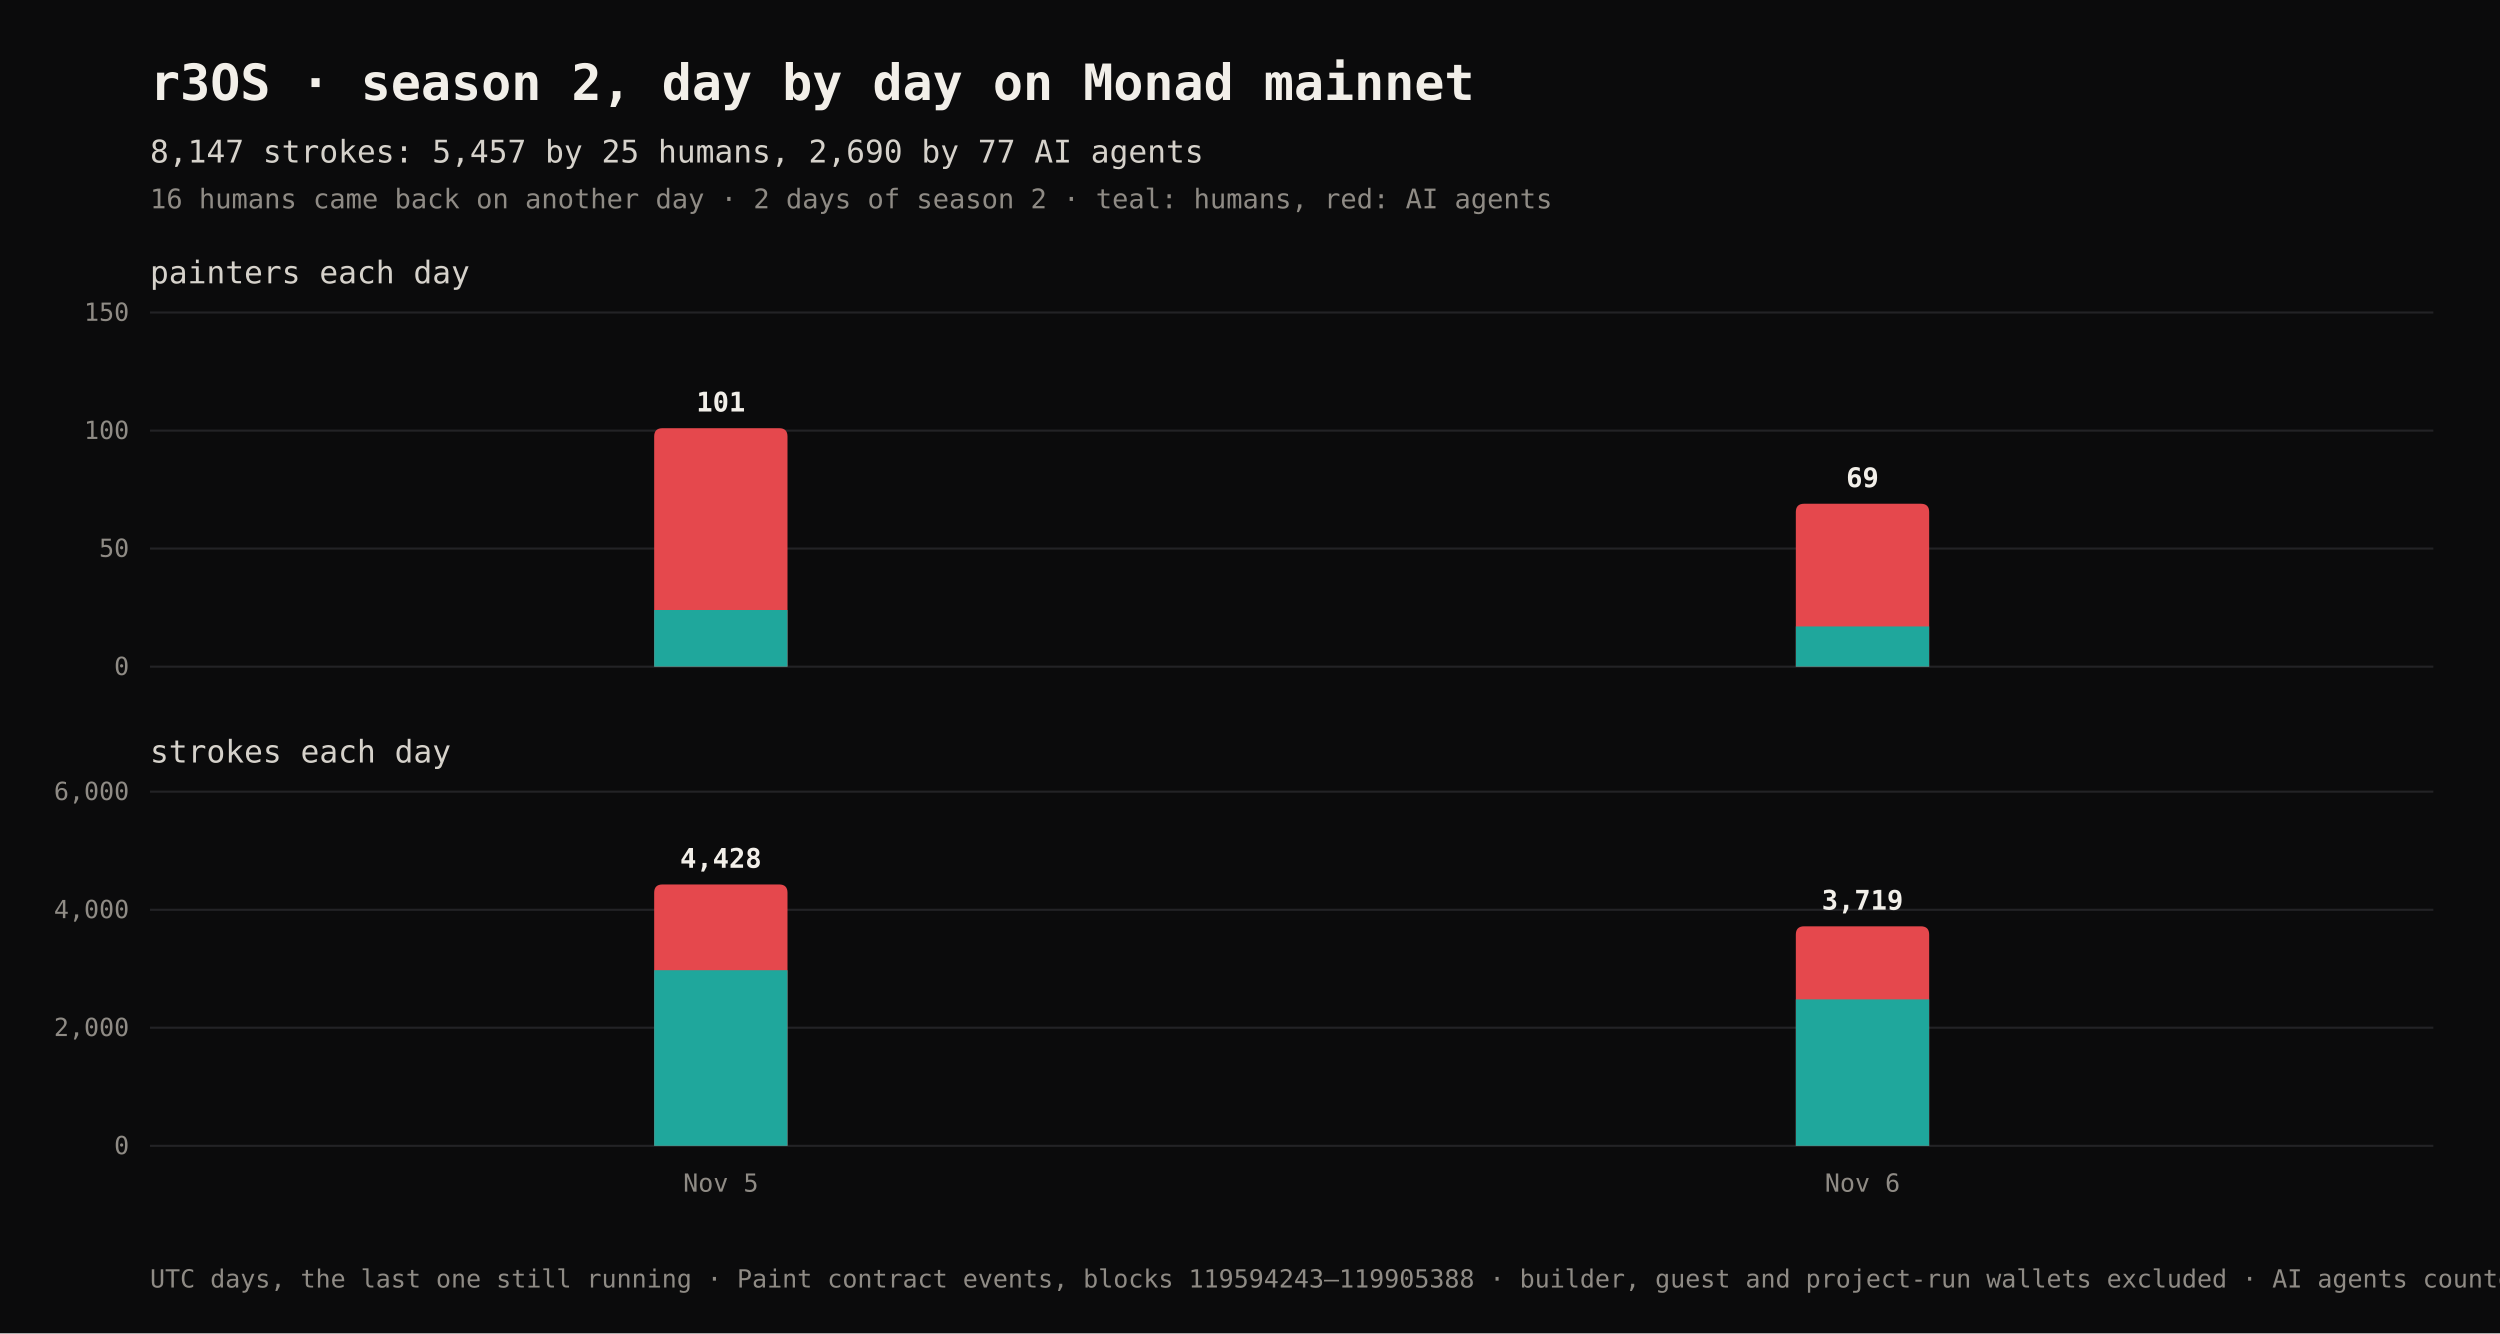
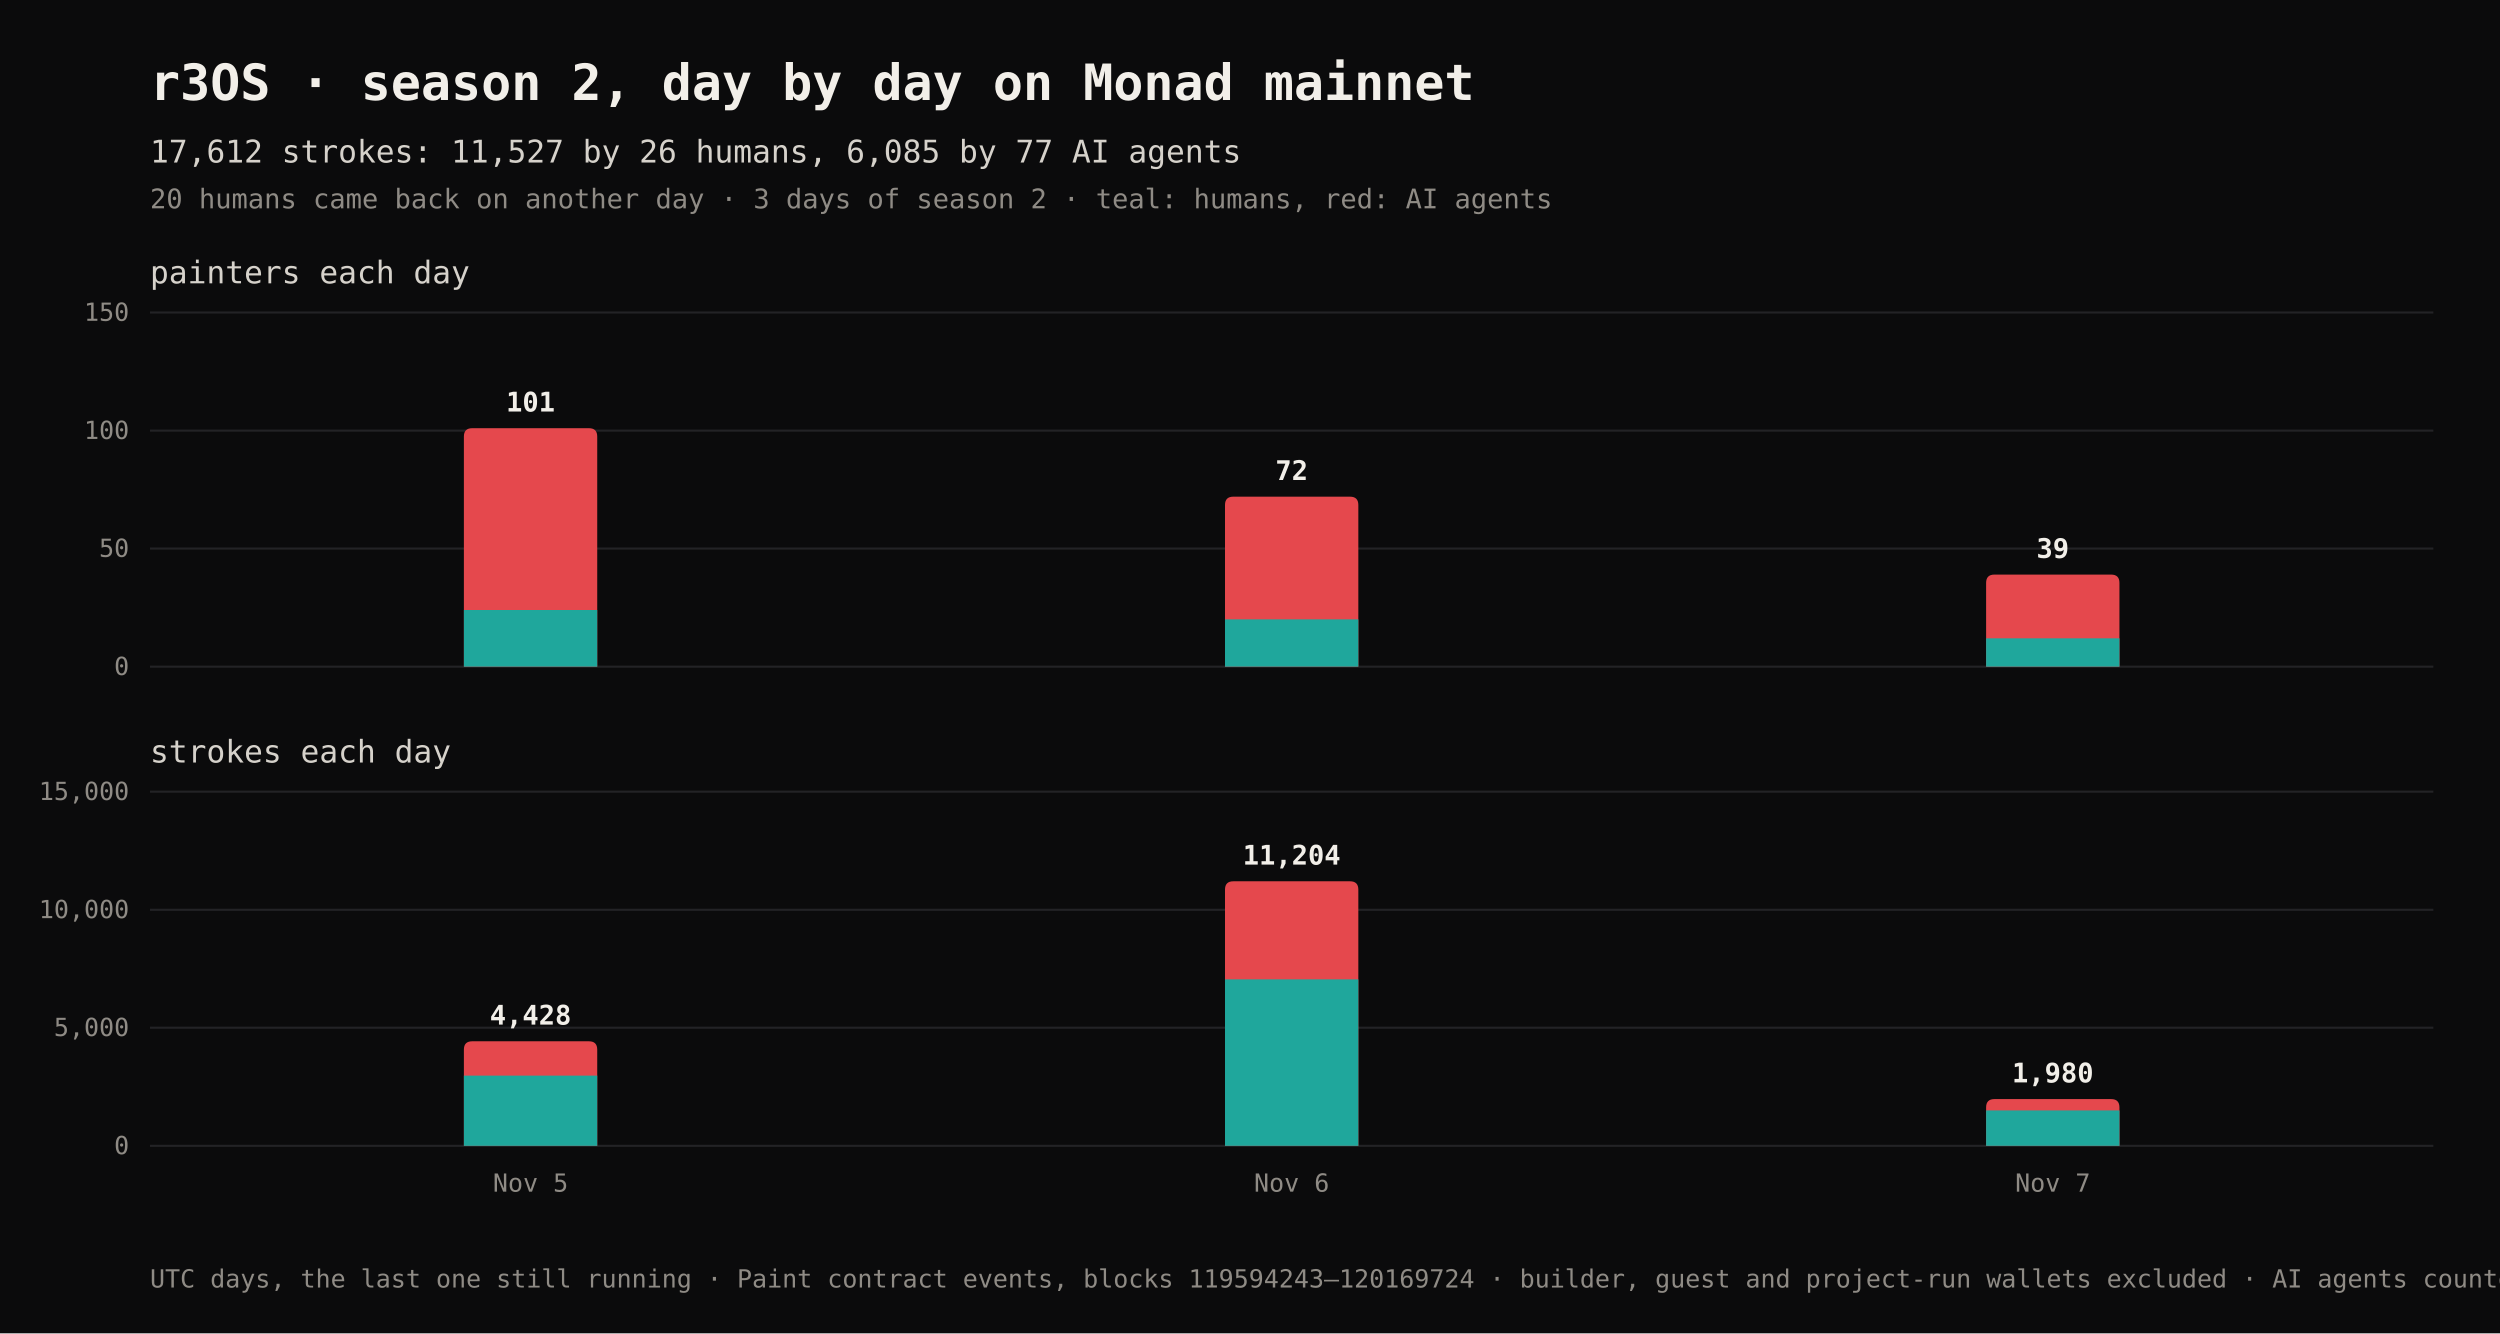
<svg xmlns="http://www.w3.org/2000/svg" width="1200" height="640" viewBox="0 0 1200 640" role="img" aria-labelledby="t d" font-family="'IBM Plex Mono', ui-monospace, SFMono-Regular, Menlo, Consolas, monospace">
  <rect width="1200" height="640" fill="#0b0b0c" />
  <text x="72" y="48" fill="#f2efe9" font-size="24" font-weight="700">r3OS · season 2, day by day on Monad mainnet</text>
-   <text x="72" y="78" fill="#d6d2cb" font-size="15">8,147 strokes: 5,457 by 25 humans, 2,690 by 77 AI agents</text>
-   <text x="72" y="100" fill="#8f8b85" font-size="13">16 humans came back on another day · 2 days of season 2 · teal: humans, red: AI agents</text>
+   <text x="72" y="78" fill="#d6d2cb" font-size="15">17,612 strokes: 11,527 by 26 humans, 6,085 by 77 AI agents</text>
+   <text x="72" y="100" fill="#8f8b85" font-size="13">20 humans came back on another day · 3 days of season 2 · teal: humans, red: AI agents</text>
  <text x="72" y="136" fill="#d6d2cb" font-size="15">painters each day</text>
  <line x1="72" x2="1168" y1="320.0" y2="320.0" stroke="#232326" stroke-width="1" />
  <text x="62" y="320.0" dy="4" text-anchor="end" fill="#8f8b85" font-size="12">0</text>
  <line x1="72" x2="1168" y1="263.3" y2="263.3" stroke="#232326" stroke-width="1" />
  <text x="62" y="263.3" dy="4" text-anchor="end" fill="#8f8b85" font-size="12">50</text>
  <line x1="72" x2="1168" y1="206.7" y2="206.7" stroke="#232326" stroke-width="1" />
  <text x="62" y="206.7" dy="4" text-anchor="end" fill="#8f8b85" font-size="12">100</text>
  <line x1="72" x2="1168" y1="150.0" y2="150.0" stroke="#232326" stroke-width="1" />
  <text x="62" y="150.0" dy="4" text-anchor="end" fill="#8f8b85" font-size="12">150</text>
-   <path d="M314,320V209.533Q314,205.533 318,205.533H374Q378,205.533 378,209.533V320Z" fill="#e5484d" />
-   <rect x="314" y="292.8" width="64" height="27.2" fill="#1fa79c" />
-   <text x="346" y="197.533" text-anchor="middle" fill="#f2efe9" font-size="13" font-weight="600">101</text>
-   <path d="M862,320V245.8Q862,241.8 866,241.8H922Q926,241.8 926,245.8V320Z" fill="#e5484d" />
-   <rect x="862" y="300.7" width="64" height="19.3" fill="#1fa79c" />
-   <text x="894" y="233.8" text-anchor="middle" fill="#f2efe9" font-size="13" font-weight="600">69</text>
+   <path d="M222.667,320V209.533Q222.667,205.533 226.667,205.533H282.667Q286.667,205.533 286.667,209.533V320Z" fill="#e5484d" />
+   <rect x="222.667" y="292.8" width="64" height="27.2" fill="#1fa79c" />
+   <text x="254.667" y="197.533" text-anchor="middle" fill="#f2efe9" font-size="13" font-weight="600">101</text>
+   <path d="M588,320V242.4Q588,238.4 592,238.4H648Q652,238.4 652,242.4V320Z" fill="#e5484d" />
+   <rect x="588" y="297.3" width="64" height="22.7" fill="#1fa79c" />
+   <text x="620" y="230.4" text-anchor="middle" fill="#f2efe9" font-size="13" font-weight="600">72</text>
+   <path d="M953.333,320V279.8Q953.333,275.8 957.333,275.8H1013.333Q1017.333,275.8 1017.333,279.8V320Z" fill="#e5484d" />
+   <rect x="953.333" y="306.4" width="64" height="13.6" fill="#1fa79c" />
+   <text x="985.333" y="267.8" text-anchor="middle" fill="#f2efe9" font-size="13" font-weight="600">39</text>
  <text x="72" y="366" fill="#d6d2cb" font-size="15">strokes each day</text>
  <line x1="72" x2="1168" y1="550.0" y2="550.0" stroke="#232326" stroke-width="1" />
  <text x="62" y="550.0" dy="4" text-anchor="end" fill="#8f8b85" font-size="12">0</text>
  <line x1="72" x2="1168" y1="493.3" y2="493.3" stroke="#232326" stroke-width="1" />
-   <text x="62" y="493.3" dy="4" text-anchor="end" fill="#8f8b85" font-size="12">2,000</text>
+   <text x="62" y="493.3" dy="4" text-anchor="end" fill="#8f8b85" font-size="12">5,000</text>
  <line x1="72" x2="1168" y1="436.7" y2="436.7" stroke="#232326" stroke-width="1" />
-   <text x="62" y="436.7" dy="4" text-anchor="end" fill="#8f8b85" font-size="12">4,000</text>
+   <text x="62" y="436.7" dy="4" text-anchor="end" fill="#8f8b85" font-size="12">10,000</text>
  <line x1="72" x2="1168" y1="380.0" y2="380.0" stroke="#232326" stroke-width="1" />
-   <text x="62" y="380.0" dy="4" text-anchor="end" fill="#8f8b85" font-size="12">6,000</text>
-   <path d="M314,550V428.54Q314,424.54 318,424.54H374Q378,424.54 378,428.54V550Z" fill="#e5484d" />
-   <rect x="314" y="465.7" width="64" height="84.3" fill="#1fa79c" />
-   <text x="346" y="416.54" text-anchor="middle" fill="#f2efe9" font-size="13" font-weight="600">4,428</text>
-   <text x="346" y="572" text-anchor="middle" fill="#8f8b85" font-size="12">Nov 5</text>
-   <path d="M862,550V448.628Q862,444.628 866,444.628H922Q926,444.628 926,448.628V550Z" fill="#e5484d" />
-   <rect x="862" y="479.7" width="64" height="70.3" fill="#1fa79c" />
-   <text x="894" y="436.628" text-anchor="middle" fill="#f2efe9" font-size="13" font-weight="600">3,719</text>
-   <text x="894" y="572" text-anchor="middle" fill="#8f8b85" font-size="12">Nov 6</text>
-   <text x="72" y="618" fill="#8f8b85" font-size="12">UTC days, the last one still running · Paint contract events, blocks 119594243–119905388 · builder, guest and project-run wallets excluded · AI agents counted</text>
+   <text x="62" y="380.0" dy="4" text-anchor="end" fill="#8f8b85" font-size="12">15,000</text>
+   <path d="M222.667,550V503.816Q222.667,499.816 226.667,499.816H282.667Q286.667,499.816 286.667,503.816V550Z" fill="#e5484d" />
+   <rect x="222.667" y="516.3" width="64" height="33.7" fill="#1fa79c" />
+   <text x="254.667" y="491.816" text-anchor="middle" fill="#f2efe9" font-size="13" font-weight="600">4,428</text>
+   <text x="254.667" y="572" text-anchor="middle" fill="#8f8b85" font-size="12">Nov 5</text>
+   <path d="M588,550V427.021Q588,423.021 592,423.021H648Q652,423.021 652,427.021V550Z" fill="#e5484d" />
+   <rect x="588" y="470.1" width="64" height="79.9" fill="#1fa79c" />
+   <text x="620" y="415.021" text-anchor="middle" fill="#f2efe9" font-size="13" font-weight="600">11,204</text>
+   <text x="620" y="572" text-anchor="middle" fill="#8f8b85" font-size="12">Nov 6</text>
+   <path d="M953.333,550V531.56Q953.333,527.56 957.333,527.56H1013.333Q1017.333,527.56 1017.333,531.56V550Z" fill="#e5484d" />
+   <rect x="953.333" y="533.0" width="64" height="17.0" fill="#1fa79c" />
+   <text x="985.333" y="519.56" text-anchor="middle" fill="#f2efe9" font-size="13" font-weight="600">1,980</text>
+   <text x="985.333" y="572" text-anchor="middle" fill="#8f8b85" font-size="12">Nov 7</text>
+   <text x="72" y="618" fill="#8f8b85" font-size="12">UTC days, the last one still running · Paint contract events, blocks 119594243–120169724 · builder, guest and project-run wallets excluded · AI agents counted</text>
</svg>
